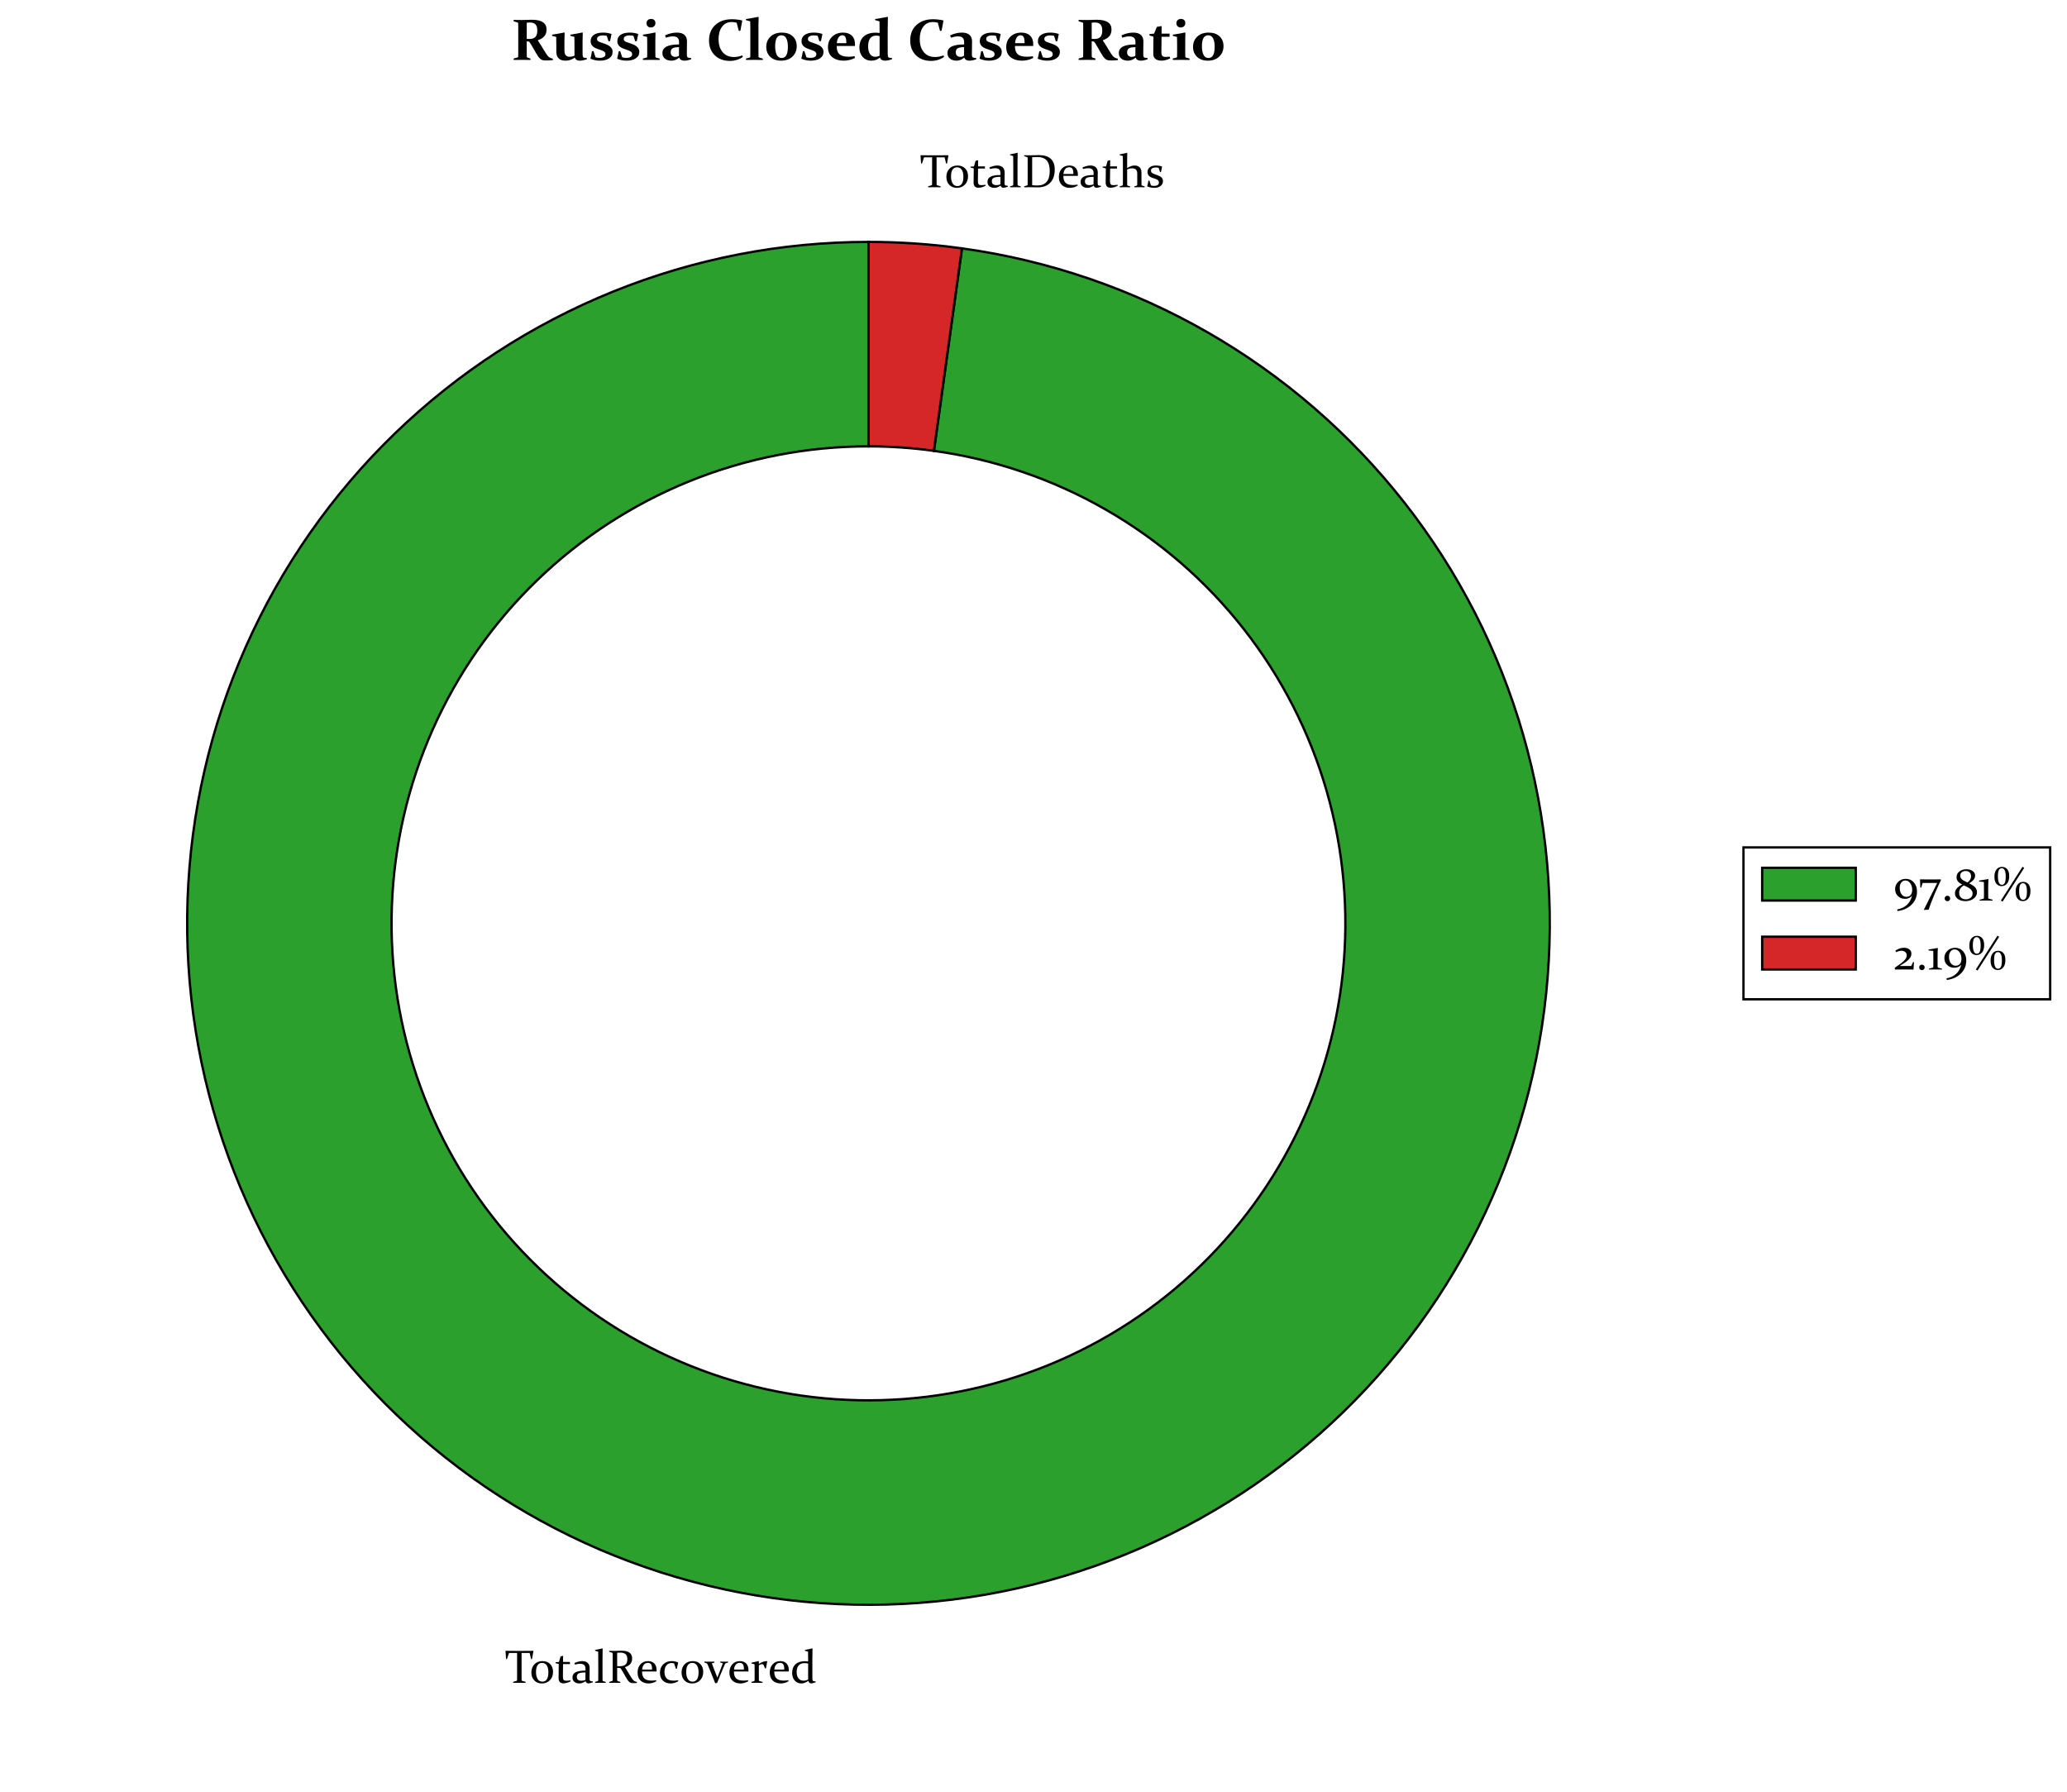
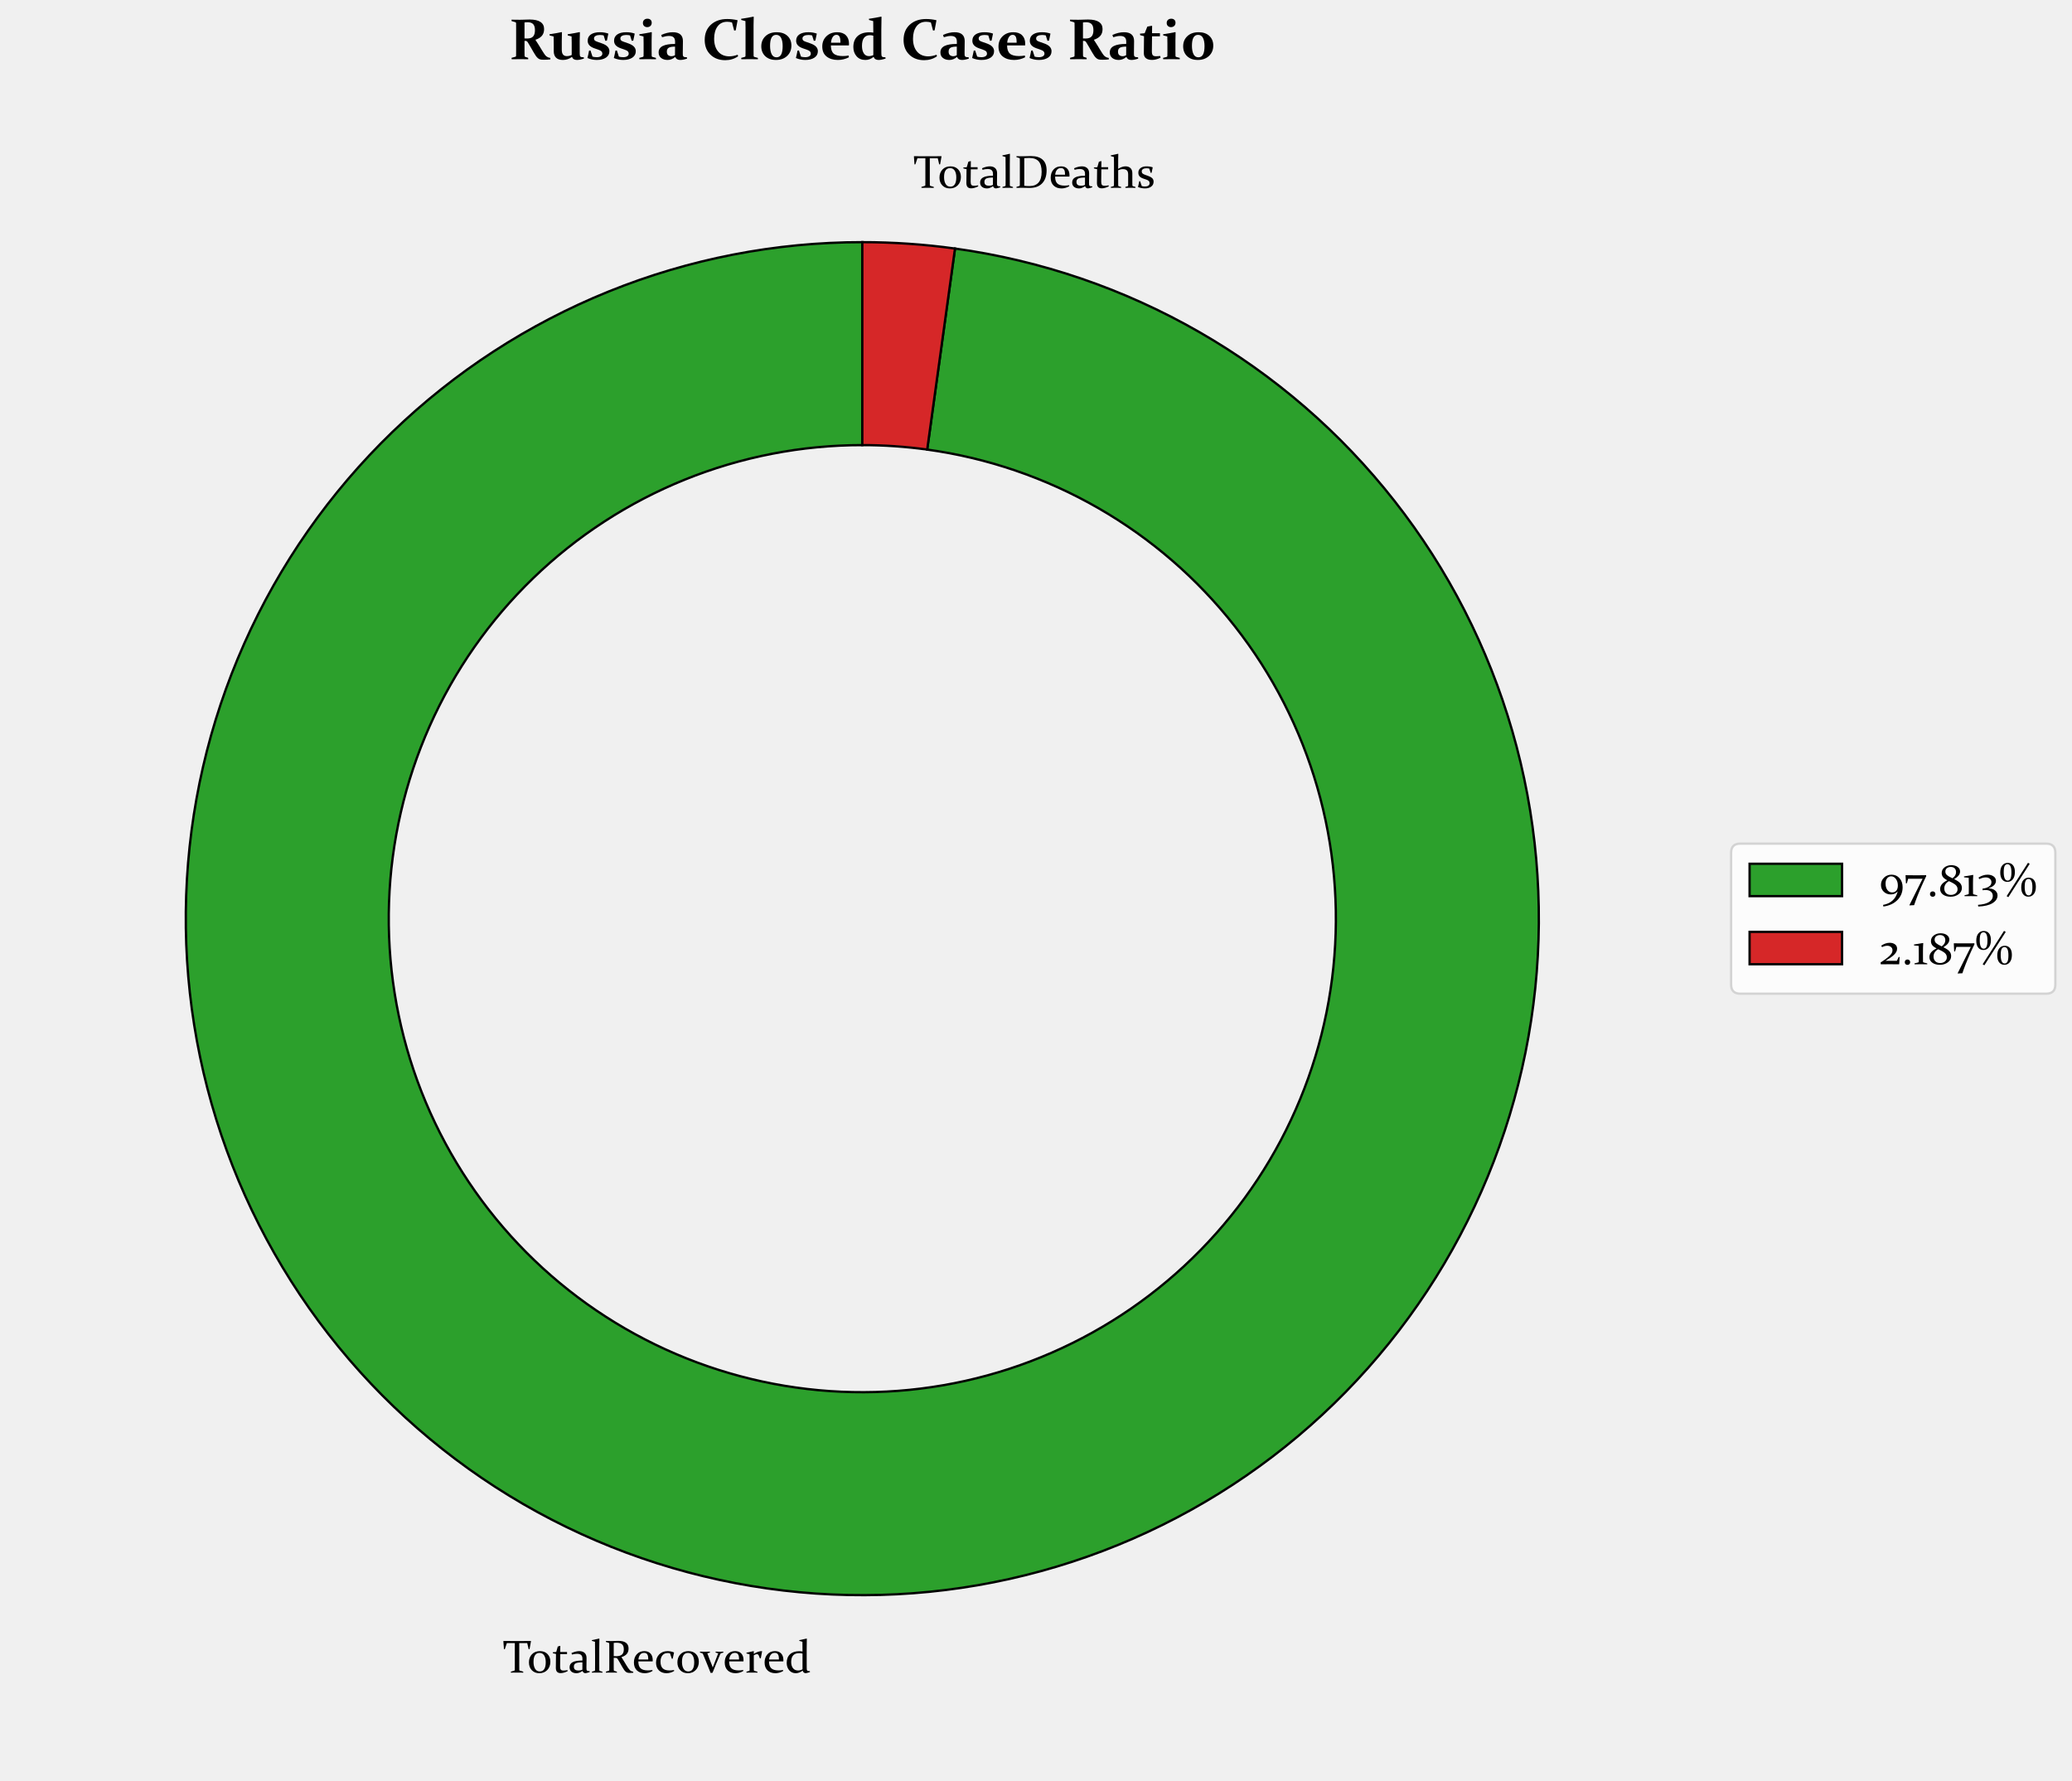
- <svg xmlns="http://www.w3.org/2000/svg" xmlns:xlink="http://www.w3.org/1999/xlink" height="766.08pt" version="1.1" viewBox="0 0 883.817 766.08" width="883.817pt">
+ <svg xmlns="http://www.w3.org/2000/svg" xmlns:xlink="http://www.w3.org/1999/xlink" height="770.4pt" version="1.1" viewBox="0 0 896.268 770.4" width="896.268pt">
  <defs>
    <style type="text/css">*{stroke-linecap:butt;stroke-linejoin:round;}</style>
  </defs>
  <g id="figure_1">
    <g id="patch_1">
-       <path d="M 0 766.08  L 883.817 766.08  L 883.817 0  L 0 0  z " style="fill:#ffffff;" />
+       <path d="M 0 770.4  L 896.268 770.4  L 896.268 0  L 0 0  z " style="fill:none;" />
    </g>
    <g id="axes_1">
      <g id="patch_2">
-         <path d="M 371.343 103.423  C 333.931 103.423 296.867 110.63 262.181 124.649  C 227.495 138.668 195.832 159.239 168.927 185.234  C 142.021 211.229 120.374 242.166 105.17 276.349  C 89.966 310.532 81.488 347.326 80.201 384.716  C 78.914 422.106 84.842 459.396 97.659 494.543  C 110.477 529.691 129.946 562.043 155 589.826  C 180.054 617.61 210.228 640.309 243.868 656.68  C 277.507 673.051 313.988 682.789 351.312 685.362  C 388.635 687.934 426.107 683.293 461.675 671.692  C 497.242 660.091 530.245 641.747 558.874 617.663  C 587.503 593.58 611.227 564.205 628.745 531.148  C 646.264 498.091 657.251 461.967 661.106 424.754  C 664.961 387.542 661.612 349.932 651.241 313.986  C 640.871 278.041 623.673 244.427 600.588 214.986  C 577.504 185.545 548.962 160.825 516.528 142.18  C 484.093 123.534 448.368 111.311 411.31 106.178  L 399.32 192.746  C 425.261 196.339 450.268 204.895 472.972 217.947  C 495.676 230.999 515.655 248.303 531.814 268.911  C 547.974 289.52 560.013 313.05 567.272 338.212  C 574.531 363.374 576.876 389.7 574.177 415.749  C 571.479 441.798 563.787 467.085 551.524 490.225  C 539.262 513.365 522.655 533.927 502.615 550.785  C 482.574 567.644 459.473 580.485 434.575 588.606  C 409.678 596.726 383.447 599.975 357.321 598.175  C 331.195 596.374 305.658 589.557 282.11 578.097  C 258.562 566.638 237.441 550.748 219.903 531.3  C 202.365 511.851 188.736 489.205 179.764 464.601  C 170.792 439.998 166.643 413.895 167.544 387.722  C 168.444 361.549 174.379 335.793 185.022 311.865  C 195.664 287.937 210.818 266.282 229.651 248.085  C 248.485 229.888 270.649 215.489 294.929 205.676  C 319.21 195.862 345.154 190.817 371.343 190.817  L 371.343 103.423  z " style="fill:#2ca02c;stroke:#000000;stroke-linejoin:miter;" />
+         <path d="M 373.003 104.755  C 335.419 104.755 298.185 111.995 263.34 126.079  C 228.495 140.163 196.687 160.829 169.659 186.944  C 142.63 213.059 120.884 244.138 105.612 278.479  C 90.339 312.819 81.824 349.783 80.533 387.344  C 79.242 424.906 85.199 462.367 98.078 497.675  C 110.956 532.983 130.517 565.482 155.688 593.392  C 180.86 621.301 211.173 644.102 244.969 660.545  C 278.765 676.988 315.414 686.768 352.909 689.349  C 390.404 691.929 428.047 687.263 463.777 675.605  C 499.507 663.947 532.659 645.514 561.416 621.316  C 590.174 597.119 614.003 567.606 631.597 534.395  C 649.192 501.184 660.225 464.893 664.092 427.508  C 667.959 390.124 664.588 352.343 654.164 316.233  C 643.741 280.124 626.458 246.359 603.262 216.787  C 580.067 187.215 551.39 162.387 518.803 143.662  C 486.216 124.937 450.325 112.664 413.096 107.515  L 401.068 194.479  C 427.128 198.084 452.252 206.675 475.063 219.782  C 497.874 232.89 517.947 250.27 534.184 270.97  C 550.421 291.67 562.519 315.306 569.816 340.583  C 577.113 365.859 579.472 392.306 576.765 418.475  C 574.058 444.644 566.335 470.048 554.019 493.296  C 541.703 516.543 525.023 537.202 504.892 554.141  C 484.762 571.079 461.556 583.982 436.545 592.143  C 411.534 600.303 385.184 603.57 358.937 601.763  C 332.691 599.957 307.036 593.111 283.379 581.601  C 259.722 570.091 238.502 554.13 220.883 534.593  C 203.263 515.057 189.57 492.308 180.555 467.592  C 171.54 442.876 167.37 416.653 168.274 390.36  C 169.178 364.067 175.138 338.193 185.829 314.154  C 196.52 290.116 211.742 268.36 230.662 250.08  C 249.582 231.799 271.847 217.333 296.239 207.475  C 320.63 197.616 346.694 192.548 373.003 192.548  L 373.003 104.755  z " style="fill:#2ca02c;stroke:#000000;stroke-linejoin:miter;" />
      </g>
      <g id="patch_3">
-         <path d="M 411.31 106.178  C 404.69 105.261 398.041 104.572 391.374 104.113  C 384.707 103.653 378.026 103.423 371.343 103.423  L 371.343 190.817  C 376.021 190.817 380.698 190.978 385.365 191.3  C 390.032 191.622 394.686 192.104 399.32 192.746  L 411.31 106.178  z " style="fill:#d62728;stroke:#000000;stroke-linejoin:miter;" />
+         <path d="M 413.096 107.515  C 406.455 106.596 399.785 105.906 393.097 105.446  C 386.408 104.985 379.707 104.755 373.003 104.755  L 373.003 192.548  C 377.695 192.548 382.387 192.709 387.068 193.031  C 391.75 193.353 396.419 193.836 401.068 194.479  L 413.096 107.515  z " style="fill:#d62728;stroke:#000000;stroke-linejoin:miter;" />
      </g>
      <g id="matplotlib.axis_1" />
      <g id="matplotlib.axis_2" />
      <g id="text_1">
-         <g transform="translate(215.9272 719.4088)scale(0.2 -0.2)">
+         <g transform="translate(217.5183 723.5283)scale(0.2 -0.2)">
          <defs>
            <path d="M 30.766 0  Q 24.75 0 17.484 -0.141  L 17.281 1.953  L 24.516 4.109  Q 25.734 4.438 25.781 5.609  Q 25.875 9.328 25.875 15.094  L 25.875 63.812  L 8.641 63.812  L 4.297 50.828  L 2.344 50.484  L 1.078 67.969  L 1.422 68.359  Q 13.422 68.172 24.422 68.172  L 37.453 68.172  Q 48.391 68.172 60.547 68.359  L 60.844 67.969  L 57.766 50.828  L 55.812 50.484  L 52.688 63.812  L 35.453 63.812  L 35.453 15.094  Q 35.453 9.328 35.547 5.609  Q 35.594 4.438 36.812 4.109  L 44.047 1.953  L 44.141 -0.141  Q 36.578 0 30.766 0  z " id="Constantia-84" />
            <path d="M 13.719 23.047  Q 13.719 13.922 17.141 8.172  Q 20.562 2.438 27.297 2.438  Q 33.594 2.438 36.891 7.484  Q 40.188 12.547 40.188 22.469  Q 40.188 31.781 36.719 37.156  Q 33.25 42.531 26.656 42.531  Q 20.406 42.531 17.062 37.688  Q 13.719 32.859 13.719 23.047  z M 50.141 23.484  Q 50.141 12.359 43.422 5.484  Q 36.719 -1.375 26.375 -1.375  Q 16.266 -1.375 10.031 5.094  Q 3.812 11.578 3.812 22.016  Q 3.812 32.766 10.328 39.578  Q 16.844 46.391 27.594 46.391  Q 37.75 46.391 43.938 40.109  Q 50.141 33.844 50.141 23.484  z " id="Constantia-111" />
            <path d="M 17.484 39.938  Q 17.188 23.438 17.188 13.328  Q 17.188 8.25 18.703 6.312  Q 20.219 4.391 24.469 4.391  Q 27.828 4.391 33.25 5.281  L 33.547 3.078  Q 25.094 -1.172 18.453 -1.172  Q 13.141 -1.172 10.547 1.688  Q 7.953 4.547 7.953 10.297  Q 7.953 19.781 8.297 40.234  L 1.562 41.891  L 1.266 43.891  L 8.797 44.531  L 12.156 56.344  Q 14.891 57.078 17.141 57.766  L 17.625 57.422  Q 17.484 51.516 17.484 46.391  L 17.484 44.578  L 32.172 44.578  L 32.172 39.938  z " id="Constantia-116" />
            <path d="M 30.125 22.125  Q 19.438 22.125 15.531 20.016  Q 11.625 17.922 11.625 12.938  Q 11.625 8.297 14.203 6.359  Q 16.797 4.438 21.234 4.438  Q 26.266 4.438 30.031 6.156  z M 6.453 42.234  Q 15.969 46.391 23.297 46.391  Q 30.766 46.391 34.938 42.484  Q 39.109 38.578 39.062 31.203  L 38.812 10.891  Q 38.766 8.406 38.938 6.891  Q 39.109 5.375 39.812 4.562  Q 40.531 3.766 41.938 3.438  Q 43.359 3.125 45.75 3.078  L 46 1.172  Q 43.891 0.344 40.859 -0.484  Q 37.844 -1.312 36.766 -1.312  Q 32.031 -1.312 30.281 3.562  Q 23.438 -1.375 17.391 -1.375  Q 10.594 -1.375 6.469 1.969  Q 2.344 5.328 2.344 11.422  Q 2.344 18.953 9.047 22.516  Q 15.766 26.078 30.125 26.078  L 30.172 29.891  Q 30.219 35.359 27.391 37.984  Q 24.562 40.625 18.703 40.625  Q 14.266 40.625 7.562 38.969  z " id="Constantia-97" />
            <path d="M 2.734 68.5  L 2.484 70.125  Q 11.141 71.781 18.406 73.578  L 18.844 73.188  Q 18.562 65.234 18.562 51.078  L 18.562 19.281  Q 18.562 10.547 18.656 5.219  Q 18.797 3.812 20.016 3.469  L 25.344 1.859  L 25.484 -0.141  Q 18.891 0 14.109 0  Q 9.328 0 2.781 -0.141  L 2.594 1.859  L 8.109 3.469  Q 9.328 3.859 9.422 5.031  Q 9.516 10.547 9.516 17.328  L 9.516 37.406  Q 9.516 55.562 9.328 66.547  z " id="Constantia-108" />
            <path d="M 21.781 14.984  Q 21.781 12.062 21.797 9.719  Q 21.828 7.375 21.875 5.469  Q 21.922 3.953 23.141 3.562  L 28.562 1.953  L 28.719 -0.141  Q 22.906 0 17.094 0  Q 11.188 0 4.984 -0.141  L 4.781 1.953  L 10.797 3.766  Q 12.016 4.109 12.109 5.281  Q 12.156 7.234 12.172 9.641  Q 12.203 12.062 12.203 14.984  L 12.203 54.594  Q 12.203 57.078 12.172 59.078  Q 12.156 61.078 12.109 62.703  Q 12.062 63.969 10.938 64.359  L 4.891 66.266  L 4.781 68.359  Q 11.078 68.172 17.047 68.172  Q 18.219 68.172 20.016 68.234  Q 21.828 68.312 24.422 68.406  Q 27.047 68.5 28.797 68.547  Q 30.562 68.609 31.594 68.609  Q 42.719 68.609 48.281 64.406  Q 53.859 60.203 53.859 52.156  Q 53.859 44.875 50.047 40.359  Q 46.234 35.844 38.422 33.406  Q 41.5 28.719 44.094 24.344  Q 46.688 19.969 48.906 16.328  Q 51.125 12.703 52.969 9.906  Q 54.828 7.125 56.453 5.516  Q 57.281 4.688 58.109 4.078  Q 58.938 3.469 59.844 3.078  Q 60.75 2.688 61.75 2.391  Q 62.75 2.094 63.969 1.812  L 64.109 -0.344  Q 60.594 -0.781 58.203 -0.781  Q 56.203 -0.781 54.688 -0.688  Q 53.172 -0.594 52 -0.297  Q 50.828 0 49.875 0.453  Q 48.922 0.922 48 1.656  Q 46 3.172 44.062 6.031  Q 42.141 8.891 40.062 12.5  Q 37.984 16.109 35.734 20.188  Q 33.5 24.266 31 28.172  Q 30.281 29.344 29.766 30.031  Q 29.25 30.719 28.641 31.109  Q 28.031 31.5 27.219 31.641  Q 26.422 31.781 25.141 31.844  L 21.781 31.938  z M 21.781 35.594  Q 24.75 35.453 27.297 35.453  Q 35.75 35.453 39.672 39.031  Q 43.609 42.625 43.609 50.297  Q 43.609 57.719 39.844 61.125  Q 36.078 64.547 28.078 64.547  Q 26.703 64.547 25.141 64.453  Q 23.578 64.359 21.781 64.156  z " id="Constantia-82" />
            <path d="M 44.047 3.469  Q 39.891 0.875 35.5 -0.25  Q 31.109 -1.375 27.344 -1.375  Q 16.609 -1.375 10.203 4.75  Q 3.812 10.891 3.812 21.781  Q 3.812 32.625 9.938 39.5  Q 16.062 46.391 26.312 46.391  Q 34.906 46.391 39.688 41.234  Q 44.484 36.078 44.484 27  Q 44.484 25.641 44.344 24.219  L 13.375 24.219  Q 13.375 13.719 18.312 9.203  Q 23.25 4.688 33.734 4.688  Q 38.422 4.688 43.75 5.562  z M 34.766 28.266  L 34.766 29.734  Q 34.766 36.672 32.547 39.641  Q 30.328 42.625 25.922 42.625  Q 20.125 42.625 17.047 38.422  Q 13.969 34.234 13.578 28.266  z " id="Constantia-101" />
            <path d="M 42.969 3.469  Q 39.938 1.422 35.469 0.016  Q 31 -1.375 26.609 -1.375  Q 16.062 -1.375 9.906 4.797  Q 3.766 10.984 3.766 21.297  Q 3.766 32.469 10.734 39.422  Q 17.719 46.391 28.812 46.391  Q 35.984 46.391 42.719 43.453  Q 41.109 36.922 39.844 30.078  L 37.938 29.781  L 33.984 41.5  Q 31.734 42.281 28.906 42.281  Q 21.625 42.281 17.516 37.203  Q 13.422 32.125 13.422 23.781  Q 13.422 13.969 18.062 9.281  Q 22.703 4.594 32.766 4.594  Q 37.406 4.594 42.672 5.516  z " id="Constantia-99" />
            <path d="M -1.516 45.266  Q 4.641 45.125 9.422 45.125  Q 13.812 45.125 19.969 45.266  L 20.172 43.266  L 14.5 41.703  Q 18.5 30.328 23.781 17.531  Q 25.141 14.156 26.219 11.078  Q 27.297 14.156 28.719 17.484  Q 33.156 28.422 38.031 41.703  L 32.469 43.266  L 32.281 45.266  Q 36.234 45.125 40.531 45.125  Q 44.922 45.125 49.031 45.266  L 49.219 43.266  L 44.344 41.844  Q 43.219 41.453 42.438 39.938  Q 38.578 31 33.469 18.672  Q 28.375 6.344 25.781 -0.344  L 21.625 -0.781  Q 18.953 6.297 13.891 18.594  Q 8.844 30.906 5.219 39.703  Q 4.438 41.406 3.078 41.891  L -1.422 43.266  z " id="Constantia-118" />
            <path d="M 2.828 42.969  Q 10.984 44.531 18.312 46.391  L 18.797 46.047  L 18.797 40.328  Q 27.828 46.391 36.531 46.391  L 36.766 46.094  Q 35.359 38.812 33.984 31  L 32.031 30.672  Q 30.672 34.812 29.391 37.328  Q 28.125 39.844 25.391 39.844  Q 22.75 39.844 18.797 37.406  L 18.797 16.266  Q 18.797 8.641 18.891 5.375  Q 18.953 4.047 20.125 3.719  L 26.609 1.859  L 26.766 -0.141  Q 19.141 0 14.359 0  Q 9.578 0 3.031 -0.141  L 2.828 1.859  L 8.5 3.516  Q 9.672 3.906 9.719 5.031  Q 9.766 7.125 9.766 11.031  L 9.766 27.688  Q 9.766 35.641 9.578 39.547  L 3.078 41.312  z " id="Constantia-114" />
            <path d="M 37.938 41.016  Q 34.672 42.047 30.609 42.047  Q 22.219 42.047 17.812 37.281  Q 13.422 32.516 13.422 22.859  Q 13.422 14.5 17.328 9.5  Q 21.234 4.5 28.375 4.5  Q 32.953 4.5 37.938 7.031  z M 30.906 70.125  Q 39.594 71.781 46.828 73.578  L 47.266 73.188  Q 46.969 62.75 46.969 50.734  L 46.969 24.172  Q 46.969 17.438 47.016 10.844  Q 47.016 8.344 47.188 6.828  Q 47.359 5.328 48.047 4.516  Q 48.734 3.719 50.078 3.422  Q 51.422 3.125 53.859 3.078  L 54.109 1.172  Q 51.953 0.344 48.953 -0.484  Q 45.953 -1.312 44.875 -1.312  Q 39.938 -1.312 38.234 4.25  Q 30.672 -1.375 23.531 -1.375  Q 14.5 -1.375 9.109 5.047  Q 3.719 11.469 3.719 20.844  Q 3.719 32.953 10.891 39.594  Q 18.062 46.234 30.953 46.234  Q 34.078 46.234 37.938 45.562  Q 37.938 56.344 37.75 66.547  L 31.156 68.5  z " id="Constantia-100" />
          </defs>
          <use xlink:href="#Constantia-84" />
          <use x="52.578" xlink:href="#Constantia-111" />
          <use x="106.631" xlink:href="#Constantia-116" />
          <use x="141.934" xlink:href="#Constantia-97" />
          <use x="189.932" xlink:href="#Constantia-108" />
          <use x="218.008" xlink:href="#Constantia-82" />
          <use x="279.643" xlink:href="#Constantia-101" />
          <use x="327.543" xlink:href="#Constantia-99" />
          <use x="373.686" xlink:href="#Constantia-111" />
          <use x="427.738" xlink:href="#Constantia-118" />
          <use x="476.029" xlink:href="#Constantia-101" />
          <use x="523.93" xlink:href="#Constantia-114" />
          <use x="562.26" xlink:href="#Constantia-101" />
          <use x="610.16" xlink:href="#Constantia-100" />
        </g>
      </g>
      <g id="text_2">
-         <g transform="translate(393.377 80.03449)scale(0.2 -0.2)">
+         <g transform="translate(395.1059 81.23497)scale(0.2 -0.2)">
          <defs>
            <path d="M 17.094 0  Q 11.188 0 4.984 -0.141  L 4.781 1.953  L 10.797 3.766  Q 12.062 4.156 12.109 5.281  Q 12.156 7.234 12.172 9.641  Q 12.203 12.062 12.203 14.984  L 12.203 54.594  Q 12.203 57.078 12.172 59.078  Q 12.156 61.078 12.109 62.703  Q 12.062 63.969 10.938 64.359  L 4.891 66.266  L 4.781 68.359  Q 11.078 68.172 17.047 68.172  Q 21.922 68.172 26.453 68.406  Q 31 68.656 35.797 68.656  Q 52.875 68.656 61.469 60.859  Q 70.062 53.078 70.062 37.75  Q 70.062 19.672 60.516 9.688  Q 50.984 -0.297 33.734 -0.297  Q 29 -0.297 25.281 -0.141  Q 21.578 0 17.094 0  z M 21.781 4.344  Q 24.656 3.953 27.406 3.828  Q 30.172 3.719 32.953 3.719  Q 45.844 3.719 52.578 11.297  Q 59.328 18.891 59.328 34.578  Q 59.328 49.812 52.922 57.156  Q 46.531 64.5 32.672 64.5  Q 30.469 64.5 27.797 64.406  Q 25.141 64.312 21.781 64.062  z " id="Constantia-68" />
            <path d="M 2.484 70.125  Q 10.453 71.688 18.406 73.578  L 18.844 73.188  Q 18.609 68.609 18.578 60.109  Q 18.562 51.609 18.562 40.922  Q 27.047 46.391 34.375 46.391  Q 41.156 46.391 45.156 42.594  Q 49.172 38.812 49.172 31.5  L 49.172 14.266  Q 49.172 8.641 49.266 5.219  Q 49.312 3.953 50.484 3.516  L 55.953 1.859  L 56.062 -0.141  Q 49.609 0 44.828 0  Q 40.047 0 34.188 -0.141  L 33.984 1.859  L 38.812 3.266  Q 39.984 3.656 40.094 4.781  Q 40.141 5.469 40.141 7.859  L 40.141 29.156  Q 40.141 35.156 37.25 37.766  Q 34.375 40.375 28.766 40.375  Q 23.922 40.375 18.562 38.031  L 18.562 16.109  Q 18.562 10.062 18.656 5.031  Q 18.703 3.656 19.875 3.328  L 24.953 1.859  L 25.047 -0.141  Q 18.891 0 14.109 0  Q 9.328 0 2.781 -0.141  L 2.594 1.859  L 8.109 3.469  Q 9.375 3.859 9.422 5.031  Q 9.516 9.719 9.516 17  L 9.516 37.406  Q 9.516 47.359 9.484 55.031  Q 9.469 62.703 9.328 66.547  L 2.734 68.5  z " id="Constantia-104" />
            <path d="M 27.875 41.453  Q 25.047 42.234 21.734 42.234  Q 17.141 42.234 14.328 40.453  Q 11.531 38.672 11.531 35.594  Q 11.531 32.625 13.359 30.906  Q 15.188 29.203 20.172 27.547  L 24.172 26.172  Q 30.906 23.875 34.047 20.922  Q 37.203 17.969 37.203 13.188  Q 37.203 6.391 31.922 2.5  Q 26.656 -1.375 18.609 -1.375  Q 11.188 -1.375 3.422 1.656  Q 5.078 8.016 6.109 14.062  L 8.016 14.359  L 11.531 3.859  Q 14.312 2.781 18.609 2.781  Q 23.141 2.781 25.844 4.641  Q 28.562 6.5 28.562 9.859  Q 28.562 12.984 26.734 14.797  Q 24.906 16.609 20.906 17.922  L 15.828 19.625  Q 9.234 21.828 6.719 24.922  Q 4.203 28.031 4.203 32.625  Q 4.203 39.016 9.062 42.703  Q 13.922 46.391 21.875 46.391  Q 29.297 46.391 35.359 44.234  Q 33.984 38.672 32.859 32.469  L 31 32.125  z " id="Constantia-115" />
          </defs>
          <use xlink:href="#Constantia-84" />
          <use x="52.578" xlink:href="#Constantia-111" />
          <use x="106.631" xlink:href="#Constantia-116" />
          <use x="141.934" xlink:href="#Constantia-97" />
          <use x="189.932" xlink:href="#Constantia-108" />
          <use x="218.008" xlink:href="#Constantia-68" />
          <use x="293.105" xlink:href="#Constantia-101" />
          <use x="341.006" xlink:href="#Constantia-97" />
          <use x="389.004" xlink:href="#Constantia-116" />
          <use x="424.307" xlink:href="#Constantia-104" />
          <use x="482.266" xlink:href="#Constantia-115" />
        </g>
      </g>
      <g id="text_3">
-         <g transform="translate(218.5478 25.59453)scale(0.25 -0.25)">
+         <g transform="translate(220.2078 25.59453)scale(0.25 -0.25)">
          <defs>
            <path d="M 26.703 15.328  Q 26.703 12.406 26.734 10.078  Q 26.766 7.766 26.812 5.859  Q 26.859 4.297 27.938 3.953  L 33.016 2.297  L 33.156 -0.141  Q 27.734 0 19.734 0  Q 11.188 0 4.5 -0.141  L 4.25 2.297  L 10.797 4.109  Q 12.016 4.438 12.109 5.609  Q 12.156 7.562 12.172 9.984  Q 12.203 12.406 12.203 15.328  L 12.203 54.25  Q 12.203 56.688 12.172 58.688  Q 12.156 60.688 12.109 62.359  Q 12.062 63.625 10.938 63.969  L 4.391 65.875  L 4.25 68.359  Q 11.078 68.172 18.266 68.172  Q 19.781 68.172 22.016 68.234  Q 24.266 68.312 27.484 68.406  Q 30.422 68.5 32.391 68.547  Q 34.375 68.609 35.5 68.609  Q 48.047 68.609 54.312 64.406  Q 60.594 60.203 60.594 52.156  Q 60.594 44.875 56.766 40.406  Q 52.938 35.938 45.516 33.547  Q 49.609 27.484 51.828 23.719  Q 54.047 19.969 56.297 16.328  Q 58.547 12.703 60.375 9.906  Q 62.203 7.125 63.812 5.516  Q 64.703 4.781 65.5 4.25  Q 66.312 3.719 67.188 3.328  Q 68.062 2.938 69.062 2.656  Q 70.062 2.391 71.297 2.156  L 71.484 -0.344  Q 66.703 -1.031 60.547 -1.031  Q 55.672 -1.031 53.719 -0.391  Q 51.766 0.25 50.25 1.422  Q 48 3.172 46.109 6  Q 44.234 8.844 42.141 12.406  Q 40.047 15.969 37.812 19.969  Q 35.594 23.969 33.156 27.875  Q 32.422 29 31.953 29.734  Q 31.5 30.469 31.031 30.828  Q 30.562 31.203 30.047 31.375  Q 29.547 31.547 28.766 31.594  L 26.703 31.641  z M 26.703 35.891  Q 29.297 35.75 31.391 35.75  Q 38.328 35.75 41.547 39.234  Q 44.781 42.719 44.781 50.141  Q 44.781 57.328 41.672 60.625  Q 38.578 63.922 32.031 63.922  Q 30.906 63.922 29.609 63.812  Q 28.328 63.719 26.703 63.531  z " id="Constantia-Bold-82" />
            <path d="M 39.844 3.906  Q 32.672 -1.375 24.219 -1.375  Q 16.312 -1.375 12.297 2.531  Q 8.297 6.453 8.297 13.531  L 8.297 23.875  Q 8.297 34.328 8.109 39.266  L 1.125 41.062  L 0.828 43.062  Q 12.797 44.875 21.922 46.828  L 22.469 46.438  Q 22.172 40.328 22.172 31.344  L 22.172 16.312  Q 22.172 10.5 24.438 7.891  Q 26.703 5.281 30.859 5.281  Q 35.5 5.281 39.359 7.281  L 39.359 28.078  Q 39.359 34.906 39.156 39.359  L 32.562 41.062  L 32.281 43.062  Q 43.844 44.875 52.938 46.828  L 53.516 46.438  Q 53.172 40.188 53.172 31.062  Q 53.172 13.328 53.219 9.422  Q 53.266 7.469 53.516 6.266  Q 53.766 5.078 54.438 4.438  Q 55.125 3.812 56.469 3.531  Q 57.812 3.266 60.297 3.219  L 60.547 1.078  Q 53.516 -1.375 48.438 -1.375  Q 41.891 -1.375 39.844 3.906  z " id="Constantia-Bold-117" />
            <path d="M 31.938 41.109  Q 28.859 41.844 25.297 41.844  Q 20.844 41.844 18.031 40.281  Q 15.234 38.719 15.234 35.844  Q 15.234 33.641 16.453 32.438  Q 17.672 31.25 20.656 30.219  L 28.469 27.484  Q 35.453 25.094 38.672 21.703  Q 41.891 18.312 41.891 13.766  Q 41.891 6.594 35.859 2.609  Q 29.828 -1.375 20.016 -1.375  Q 11.812 -1.375 3.906 2  Q 5.562 8.547 6.641 14.703  L 9.125 15.094  L 12.641 4.438  Q 15.625 3.422 20.125 3.422  Q 24.359 3.422 27 5.031  Q 29.641 6.641 29.641 9.516  Q 29.641 11.922 28.047 13.547  Q 26.469 15.188 21.734 16.797  L 15.766 18.844  Q 10.062 20.844 7.172 24.047  Q 4.297 27.25 4.297 31.891  Q 4.297 39.016 9.906 42.812  Q 15.531 46.625 25.391 46.625  Q 33.5 46.625 40.047 44.234  Q 38.578 37.844 37.547 32.125  L 34.859 31.734  z " id="Constantia-Bold-115" />
            <path d="M 23.781 62.984  Q 23.781 59.625 21.609 57.516  Q 19.438 55.422 15.922 55.422  Q 12.703 55.422 10.625 57.391  Q 8.547 59.375 8.547 62.547  Q 8.547 66.016 10.734 68.016  Q 12.938 70.016 16.453 70.016  Q 19.672 70.016 21.719 68.188  Q 23.781 66.359 23.781 62.984  z M 2.297 43.062  Q 14.312 44.875 23.391 46.828  L 23.922 46.438  Q 23.641 39.703 23.641 32.078  L 23.641 13.672  Q 23.641 7.859 23.734 5.562  Q 23.828 4.25 24.953 3.906  L 31.062 2.203  L 31.203 -0.141  Q 23.969 0 16.844 0  Q 9.578 0 2.484 -0.141  L 2.25 2.203  L 8.453 3.906  Q 9.578 4.203 9.672 5.375  Q 9.766 7.281 9.766 11.766  L 9.766 27.484  Q 9.766 33.891 9.578 39.266  L 2.594 41.062  z " id="Constantia-Bold-105" />
            <path d="M 31 21.734  Q 23.344 21.734 20.062 19.781  Q 16.797 17.828 16.797 13.094  Q 16.797 8.797 19.109 6.953  Q 21.438 5.125 24.609 5.125  Q 28.219 5.125 30.906 6.984  z M 7.125 41.891  Q 17.531 46.625 27.156 46.625  Q 35.938 46.625 40.297 42.688  Q 44.672 38.766 44.625 31.391  L 44.391 11.078  Q 44.281 8.594 44.469 7.078  Q 44.672 5.562 45.375 4.75  Q 46.094 3.953 47.484 3.609  Q 48.875 3.266 51.516 3.219  L 51.812 0.984  Q 44.969 -1.375 40.047 -1.375  Q 33.406 -1.375 31.297 3.859  Q 25.094 -1.375 18.172 -1.375  Q 11.375 -1.375 6.984 2.016  Q 2.594 5.422 2.594 11.578  Q 2.594 19.234 9.688 22.797  Q 16.797 26.375 31 26.375  L 31.062 30.031  Q 31.109 35.25 28.547 37.719  Q 25.984 40.188 20.562 40.188  Q 15.531 40.188 8.5 37.984  z " id="Constantia-Bold-97" />
            <path id="Constantia-Bold-32" />
            <path d="M 58.5 49.906  L 55.812 49.469  L 52.094 63.484  Q 48.25 64.703 43.75 64.703  Q 32.953 64.703 27.047 56.609  Q 21.141 48.531 21.141 35.453  Q 21.141 21.484 28.094 13.188  Q 35.062 4.891 47.406 4.891  Q 54.297 4.891 61.922 7.672  L 62.547 4.891  Q 52.781 -1.766 40.484 -1.766  Q 24.516 -1.766 14.672 7.859  Q 4.828 17.484 4.828 33.203  Q 4.828 49.953 15.625 59.719  Q 26.422 69.484 43.797 69.484  Q 52.391 69.484 61.375 67.484  L 61.672 67  z " id="Constantia-Bold-67" />
            <path d="M 1.859 69.828  Q 14.062 71.625 23.141 73.578  L 23.688 73.188  Q 23.391 66.453 23.391 58.844  L 23.391 13.672  Q 23.391 7.859 23.484 5.562  Q 23.578 4.25 24.703 3.906  L 30.812 2.203  L 30.953 -0.141  Q 23.734 0 16.609 0  Q 9.328 0 2.25 -0.141  L 2 2.203  L 8.203 3.906  Q 9.328 4.203 9.422 5.375  Q 9.516 7.281 9.516 11.766  L 9.516 54.109  Q 9.516 60.5 9.328 65.875  L 2.156 67.828  z " id="Constantia-Bold-108" />
            <path d="M 19.047 23.188  Q 19.047 14.312 21.703 8.766  Q 24.359 3.219 30.219 3.219  Q 35.688 3.219 38.25 8.094  Q 40.828 12.984 40.828 22.609  Q 40.828 31.641 38.109 36.844  Q 35.406 42.047 29.641 42.047  Q 24.266 42.047 21.656 37.359  Q 19.047 32.672 19.047 23.188  z M 55.953 23.578  Q 55.953 12.453 48.531 5.531  Q 41.109 -1.375 29.203 -1.375  Q 17.625 -1.375 10.734 5.141  Q 3.859 11.672 3.859 22.219  Q 3.859 32.906 11.078 39.766  Q 18.312 46.625 30.609 46.625  Q 42.281 46.625 49.109 40.297  Q 55.953 33.984 55.953 23.578  z " id="Constantia-Bold-111" />
            <path d="M 49.906 3.219  Q 40.875 -1.375 30.859 -1.375  Q 18.953 -1.375 11.406 4.516  Q 3.859 10.406 3.859 21.875  Q 3.859 32.812 11.109 39.719  Q 18.359 46.625 29.594 46.625  Q 39.406 46.625 44.75 41.328  Q 50.094 36.031 50.094 26.703  Q 50.094 25.297 49.953 23.781  L 18.75 23.781  Q 18.75 13.969 23.562 9.672  Q 28.375 5.375 39.359 5.375  Q 44.672 5.375 49.516 6.297  z M 35.25 28.516  L 35.25 29.688  Q 35.25 36.328 33.562 39.203  Q 31.891 42.094 28.422 42.094  Q 24.266 42.094 21.797 38.109  Q 19.344 34.125 18.953 28.516  z " id="Constantia-Bold-101" />
            <path d="M 38.422 40.578  Q 35.797 41.5 32.516 41.5  Q 25.828 41.5 22.312 36.891  Q 18.797 32.281 18.797 23  Q 18.797 14.938 21.922 10.109  Q 25.047 5.281 30.719 5.281  Q 34.906 5.281 38.422 7.078  z M 30.719 69.828  Q 42.625 71.625 52 73.578  L 52.594 73.188  Q 52.25 62.75 52.25 50.734  L 52.25 24.172  Q 52.25 17.781 52.297 10.984  Q 52.297 8.5 52.484 6.984  Q 52.688 5.469 53.344 4.656  Q 54 3.859 55.359 3.562  Q 56.734 3.266 59.375 3.219  L 59.672 1.078  Q 52.547 -1.375 47.516 -1.375  Q 40.969 -1.375 38.922 3.953  Q 32.516 -1.375 24.75 -1.375  Q 15.094 -1.375 9.469 5  Q 3.859 11.375 3.859 20.953  Q 3.859 33.156 11.109 39.812  Q 18.359 46.484 31.391 46.484  Q 34.625 46.484 38.422 45.953  Q 38.422 56.25 38.234 65.875  L 31.062 67.828  z " id="Constantia-Bold-100" />
            <path d="M 22.125 39.547  Q 21.828 24.312 21.828 13.719  Q 21.828 8.797 23.344 6.906  Q 24.859 5.031 29.156 5.031  Q 32.469 5.031 36.375 5.422  L 36.766 2.484  Q 29 -1.312 22.266 -1.312  Q 15.438 -1.312 11.688 1.531  Q 7.953 4.391 7.953 10.156  Q 7.953 20.312 8.25 39.797  L 1.656 41.5  L 1.219 44.141  L 9.375 44.875  L 14.016 56.344  Q 18.172 57.078 21.578 57.766  L 22.266 57.422  Q 22.125 51.516 22.125 44.875  L 35.797 44.875  L 35.797 39.547  z " id="Constantia-Bold-116" />
          </defs>
          <use xlink:href="#Constantia-Bold-82" />
          <use x="69.008" xlink:href="#Constantia-Bold-117" />
          <use x="131.703" xlink:href="#Constantia-Bold-115" />
          <use x="177.357" xlink:href="#Constantia-Bold-115" />
          <use x="223.012" xlink:href="#Constantia-Bold-105" />
          <use x="256.166" xlink:href="#Constantia-Bold-97" />
          <use x="309.73" xlink:href="#Constantia-Bold-32" />
          <use x="333.656" xlink:href="#Constantia-Bold-67" />
          <use x="399.623" xlink:href="#Constantia-Bold-108" />
          <use x="432.533" xlink:href="#Constantia-Bold-111" />
          <use x="492.396" xlink:href="#Constantia-Bold-115" />
          <use x="538.051" xlink:href="#Constantia-Bold-101" />
          <use x="591.811" xlink:href="#Constantia-Bold-100" />
          <use x="653.822" xlink:href="#Constantia-Bold-32" />
          <use x="677.748" xlink:href="#Constantia-Bold-67" />
          <use x="743.715" xlink:href="#Constantia-Bold-97" />
          <use x="797.279" xlink:href="#Constantia-Bold-115" />
          <use x="842.934" xlink:href="#Constantia-Bold-101" />
          <use x="896.693" xlink:href="#Constantia-Bold-115" />
          <use x="942.348" xlink:href="#Constantia-Bold-32" />
          <use x="966.273" xlink:href="#Constantia-Bold-82" />
          <use x="1036.781" xlink:href="#Constantia-Bold-97" />
          <use x="1090.346" xlink:href="#Constantia-Bold-116" />
          <use x="1129.311" xlink:href="#Constantia-Bold-105" />
          <use x="1162.465" xlink:href="#Constantia-Bold-111" />
        </g>
      </g>
      <g id="legend_1">
        <g id="patch_4">
-           <path d="M 745.485 427.2  L 876.617 427.2  L 876.617 362.275  L 745.485 362.275  z " style="fill:#ffffff;stroke:#000000;stroke-linejoin:miter;" />
+           <path d="M 752.805 429.86  L 885.068 429.86  Q 889.068 429.86 889.068 425.86  L 889.068 368.935  Q 889.068 364.935 885.068 364.935  L 752.805 364.935  Q 748.805 364.935 748.805 368.935  L 748.805 425.86  Q 748.805 429.86 752.805 429.86  z " style="fill:#ffffff;opacity:0.8;stroke:#cccccc;stroke-linejoin:miter;" />
        </g>
        <g id="patch_5">
-           <path d="M 753.485 384.99  L 793.485 384.99  L 793.485 370.99  L 753.485 370.99  z " style="fill:#2ca02c;stroke:#000000;stroke-linejoin:miter;" />
+           <path d="M 756.805 387.65  L 796.805 387.65  L 796.805 373.65  L 756.805 373.65  z " style="fill:#2ca02c;stroke:#000000;stroke-linejoin:miter;" />
        </g>
        <g id="text_4">
-           <g transform="translate(809.4855 384.9904)scale(0.2 -0.2)">
+           <g transform="translate(812.8055 387.6504)scale(0.2 -0.2)">
            <defs>
              <path d="M 8.641 -19  Q 20.906 -16.797 28.984 -9.672  Q 37.062 -2.547 40.375 10.109  L 40.281 10.156  Q 34.578 3.656 25.438 3.656  Q 16.312 3.656 10.234 9.484  Q 4.156 15.328 4.156 24.312  Q 4.156 33.688 10.797 40.031  Q 17.438 46.391 27.047 46.391  Q 37.547 46.391 44.266 38.75  Q 50.984 31.109 50.984 19.188  Q 50.984 2.828 39.578 -8.594  Q 28.172 -20.016 9.328 -22.469  z M 14.062 27.25  Q 14.062 18.562 18.016 13.281  Q 21.969 8.016 28.125 8.016  Q 34.234 8.016 37.453 11.938  Q 40.672 15.875 40.672 22.906  Q 40.672 31.453 36.422 37.156  Q 32.172 42.875 26.219 42.875  Q 20.953 42.875 17.5 38.641  Q 14.062 34.422 14.062 27.25  z " id="Constantia-57" />
              <path d="M 10.938 -19.672  L 39.5 37.547  L 8.297 37.547  L 5.469 27.875  L 3.516 27.547  L 2.688 44.922  L 3.031 45.312  Q 8.797 45.219 14.266 45.172  Q 19.734 45.125 25 45.125  L 27.734 45.125  Q 33.016 45.125 37.844 45.172  Q 42.672 45.219 47.172 45.312  L 47.359 43.219  Q 44.828 37.984 42.266 32.469  Q 39.703 26.953 37.234 21.312  Q 34.766 15.672 32.422 10.125  Q 30.078 4.594 28.031 -0.656  Q 25.984 -5.906 24.25 -10.688  Q 22.516 -15.484 21.234 -19.531  L 11.188 -20.016  z " id="Constantia-55" />
              <path d="M 13.094 10.25  Q 15.625 10.25 17.25 8.656  Q 18.891 7.078 18.891 4.5  Q 18.891 1.906 17.25 0.266  Q 15.625 -1.375 13.094 -1.375  Q 10.406 -1.375 8.781 0.266  Q 7.172 1.906 7.172 4.5  Q 7.172 7.078 8.781 8.656  Q 10.406 10.25 13.094 10.25  z " id="Constantia-46" />
              <path d="M 19.094 34.234  Q 12.062 37.891 9.5 41.547  Q 6.938 45.219 6.938 50.094  Q 6.938 57.422 12.969 62.172  Q 19 66.938 27.984 66.938  Q 36.078 66.938 41.375 63.125  Q 46.688 59.328 46.688 53.266  Q 46.688 44.234 33.844 36.766  Q 43.609 32.031 47.094 27.75  Q 50.594 23.484 50.594 17.578  Q 50.594 9.422 43.406 4.078  Q 36.234 -1.266 26.266 -1.266  Q 16.266 -1.266 9.906 3.297  Q 3.562 7.859 3.562 15.438  Q 3.562 26.812 19.094 34.234  z M 22.562 32.422  Q 12.547 26.703 12.547 16.609  Q 12.547 10.203 16.375 6.422  Q 20.219 2.641 26.906 2.641  Q 33.016 2.641 37.141 6.031  Q 41.266 9.422 41.266 14.844  Q 41.266 20.016 37.5 23.75  Q 33.734 27.484 22.562 32.422  z M 30.219 38.625  Q 37.984 44.234 37.984 51.812  Q 37.984 57.234 34.859 60.188  Q 31.734 63.141 26.609 63.141  Q 21.438 63.141 18.141 60.453  Q 14.844 57.766 14.844 53.125  Q 14.844 48.484 18.406 45.406  Q 21.969 42.328 30.219 38.625  z " id="Constantia-56" />
              <path d="M 1.703 40.625  L 1.469 42.672  Q 11.281 44.141 21.094 45.906  L 21.531 45.516  Q 20.953 36.969 20.953 27.875  L 20.953 15.969  Q 20.953 9.516 21.047 5.562  Q 21.094 4.156 22.406 3.812  L 30.172 1.812  L 30.328 -0.141  Q 21.297 0 16.5 0  Q 11.719 0 2.734 -0.141  L 2.547 1.812  L 10.5 3.812  Q 11.766 4.156 11.812 5.375  Q 11.922 9.328 11.922 14.156  L 11.922 22.266  Q 11.922 32.078 11.719 39.656  z " id="Constantia-49" />
+               <path d="M 10.25 16.219  Q 19 17.141 24.266 20.75  Q 29.547 24.359 29.547 30.125  Q 29.547 34.719 26.094 37.594  Q 22.656 40.484 17.391 40.484  Q 10.5 40.484 3.469 36.812  L 1.469 40.047  Q 11.141 46.391 21.344 46.391  Q 28.906 46.391 34.078 42.75  Q 39.266 39.109 39.266 33.203  Q 39.266 22.359 23.25 17  L 23.25 16.797  Q 32.422 16.453 37.562 12.156  Q 42.719 7.859 42.719 1.609  Q 42.719 -8.5 31.969 -15.141  Q 21.234 -21.781 1.031 -22.469  L 0.484 -18.844  Q 16.547 -17.781 24.531 -12.625  Q 32.516 -7.469 32.516 0.25  Q 32.516 6.297 28.359 9.766  Q 24.219 13.234 16.844 13.234  Q 13.969 13.234 10.594 12.641  z " id="Constantia-51" />
              <path d="M 10.422 51.922  Q 10.422 43.031 12.562 38.312  Q 14.719 33.609 18.969 33.609  Q 22.922 33.609 25.016 37.656  Q 27.125 41.719 27.125 51.344  Q 27.125 60.422 24.922 64.766  Q 22.719 69.109 18.578 69.109  Q 14.625 69.109 12.516 65.266  Q 10.422 61.438 10.422 51.922  z M 34.594 52.266  Q 34.594 41.859 30.016 36.312  Q 25.453 30.781 18.375 30.781  Q 11.438 30.781 7.188 35.953  Q 2.953 41.125 2.953 50.891  Q 2.953 61 7.391 66.469  Q 11.828 71.938 19.156 71.938  Q 26.141 71.938 30.359 66.984  Q 34.594 62.031 34.594 52.266  z M 16.781 0  L 62.984 72.125  L 66.641 69.828  L 20.406 -2.297  z M 55.797 19.922  Q 55.797 11.031 57.938 6.312  Q 60.094 1.609 64.344 1.609  Q 68.297 1.609 70.391 5.656  Q 72.5 9.719 72.5 19.344  Q 72.5 28.422 70.297 32.766  Q 68.094 37.109 63.953 37.109  Q 60 37.109 57.891 33.266  Q 55.797 29.438 55.797 19.922  z M 79.969 20.266  Q 79.969 9.859 75.391 4.312  Q 70.828 -1.219 63.75 -1.219  Q 56.812 -1.219 52.562 3.953  Q 48.328 9.125 48.328 18.891  Q 48.328 29 52.766 34.469  Q 57.203 39.938 64.531 39.938  Q 71.516 39.938 75.734 34.984  Q 79.969 30.031 79.969 20.266  z " id="Constantia-37" />
            </defs>
            <use xlink:href="#Constantia-57" />
            <use x="54.639" xlink:href="#Constantia-55" />
            <use x="102.979" xlink:href="#Constantia-46" />
            <use x="128.564" xlink:href="#Constantia-56" />
            <use x="182.227" xlink:href="#Constantia-49" />
-             <use x="213.525" xlink:href="#Constantia-37" />
+             <use x="213.525" xlink:href="#Constantia-51" />
+             <use x="259.18" xlink:href="#Constantia-37" />
          </g>
        </g>
        <g id="patch_6">
-           <path d="M 753.485 414.453  L 793.485 414.453  L 793.485 400.453  L 753.485 400.453  z " style="fill:#d62728;stroke:#000000;stroke-linejoin:miter;" />
+           <path d="M 756.805 417.113  L 796.805 417.113  L 796.805 403.113  L 756.805 403.113  z " style="fill:#d62728;stroke:#000000;stroke-linejoin:miter;" />
        </g>
        <g id="text_5">
-           <g transform="translate(809.4855 414.4529)scale(0.2 -0.2)">
+           <g transform="translate(812.8055 417.1129)scale(0.2 -0.2)">
            <defs>
              <path d="M 42.391 15.484  L 44.531 15.875  L 43.562 0.203  L 43.219 -0.141  Q 33.25 0 22.359 0  Q 12.25 0 3.766 -0.141  L 3.422 3.859  Q 8.016 6.844 11.672 9.375  Q 15.328 11.922 18.016 14.109  Q 20.703 16.266 22.75 18.219  Q 24.812 20.172 26.203 22.094  Q 27.594 24.031 28.312 26.031  Q 29.047 28.031 29.047 30.219  Q 29.047 34.719 25.781 37.344  Q 22.516 39.984 17.781 39.984  Q 12.203 39.984 6.547 36.969  L 4.688 40.188  Q 13.812 46.391 23 46.391  Q 29.891 46.391 34.453 43.047  Q 39.016 39.703 39.016 33.734  Q 39.016 30.031 37.344 26.828  Q 35.688 23.641 32.516 20.562  Q 29.344 17.484 24.75 14.328  Q 20.172 11.188 14.266 7.672  L 14.312 7.422  L 38.578 7.422  z " id="Constantia-50" />
            </defs>
            <use xlink:href="#Constantia-50" />
            <use x="48.438" xlink:href="#Constantia-46" />
            <use x="74.023" xlink:href="#Constantia-49" />
-             <use x="105.322" xlink:href="#Constantia-57" />
-             <use x="159.961" xlink:href="#Constantia-37" />
+             <use x="105.322" xlink:href="#Constantia-56" />
+             <use x="158.984" xlink:href="#Constantia-55" />
+             <use x="207.324" xlink:href="#Constantia-37" />
          </g>
        </g>
      </g>
    </g>
  </g>
</svg>
